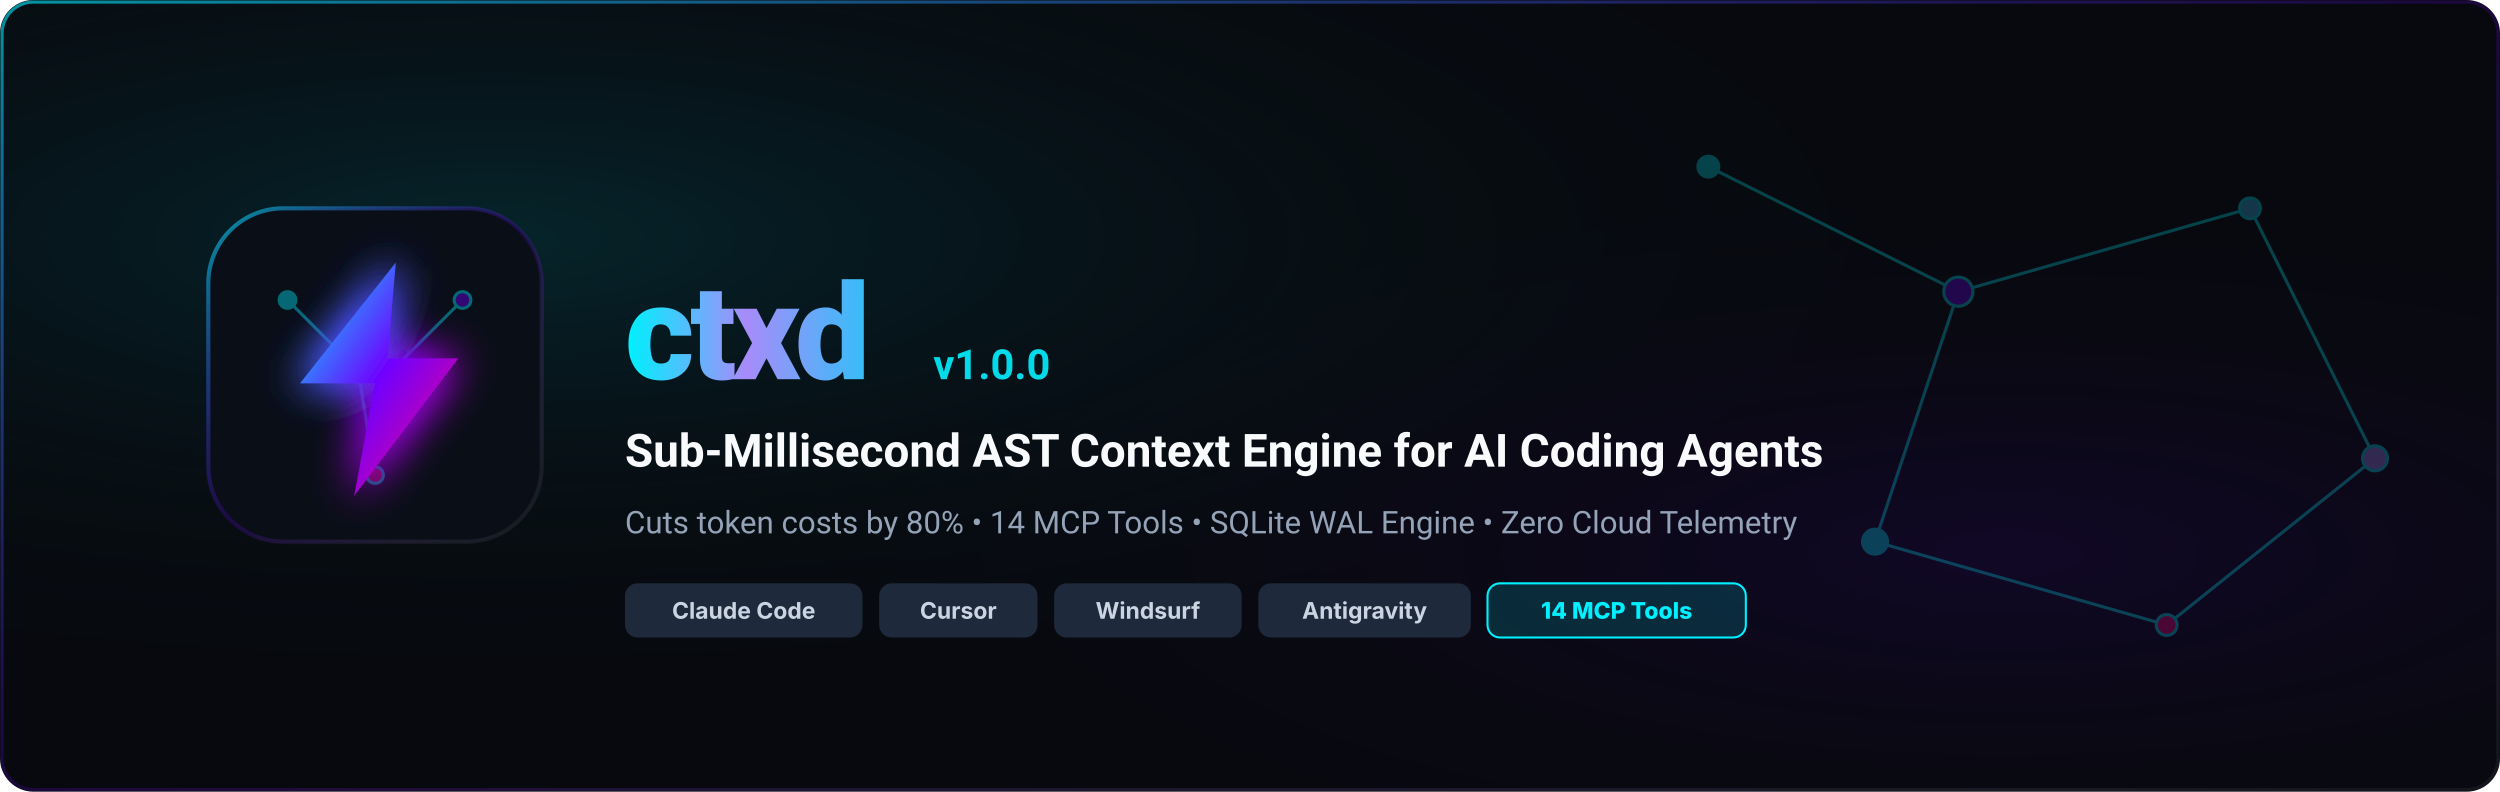
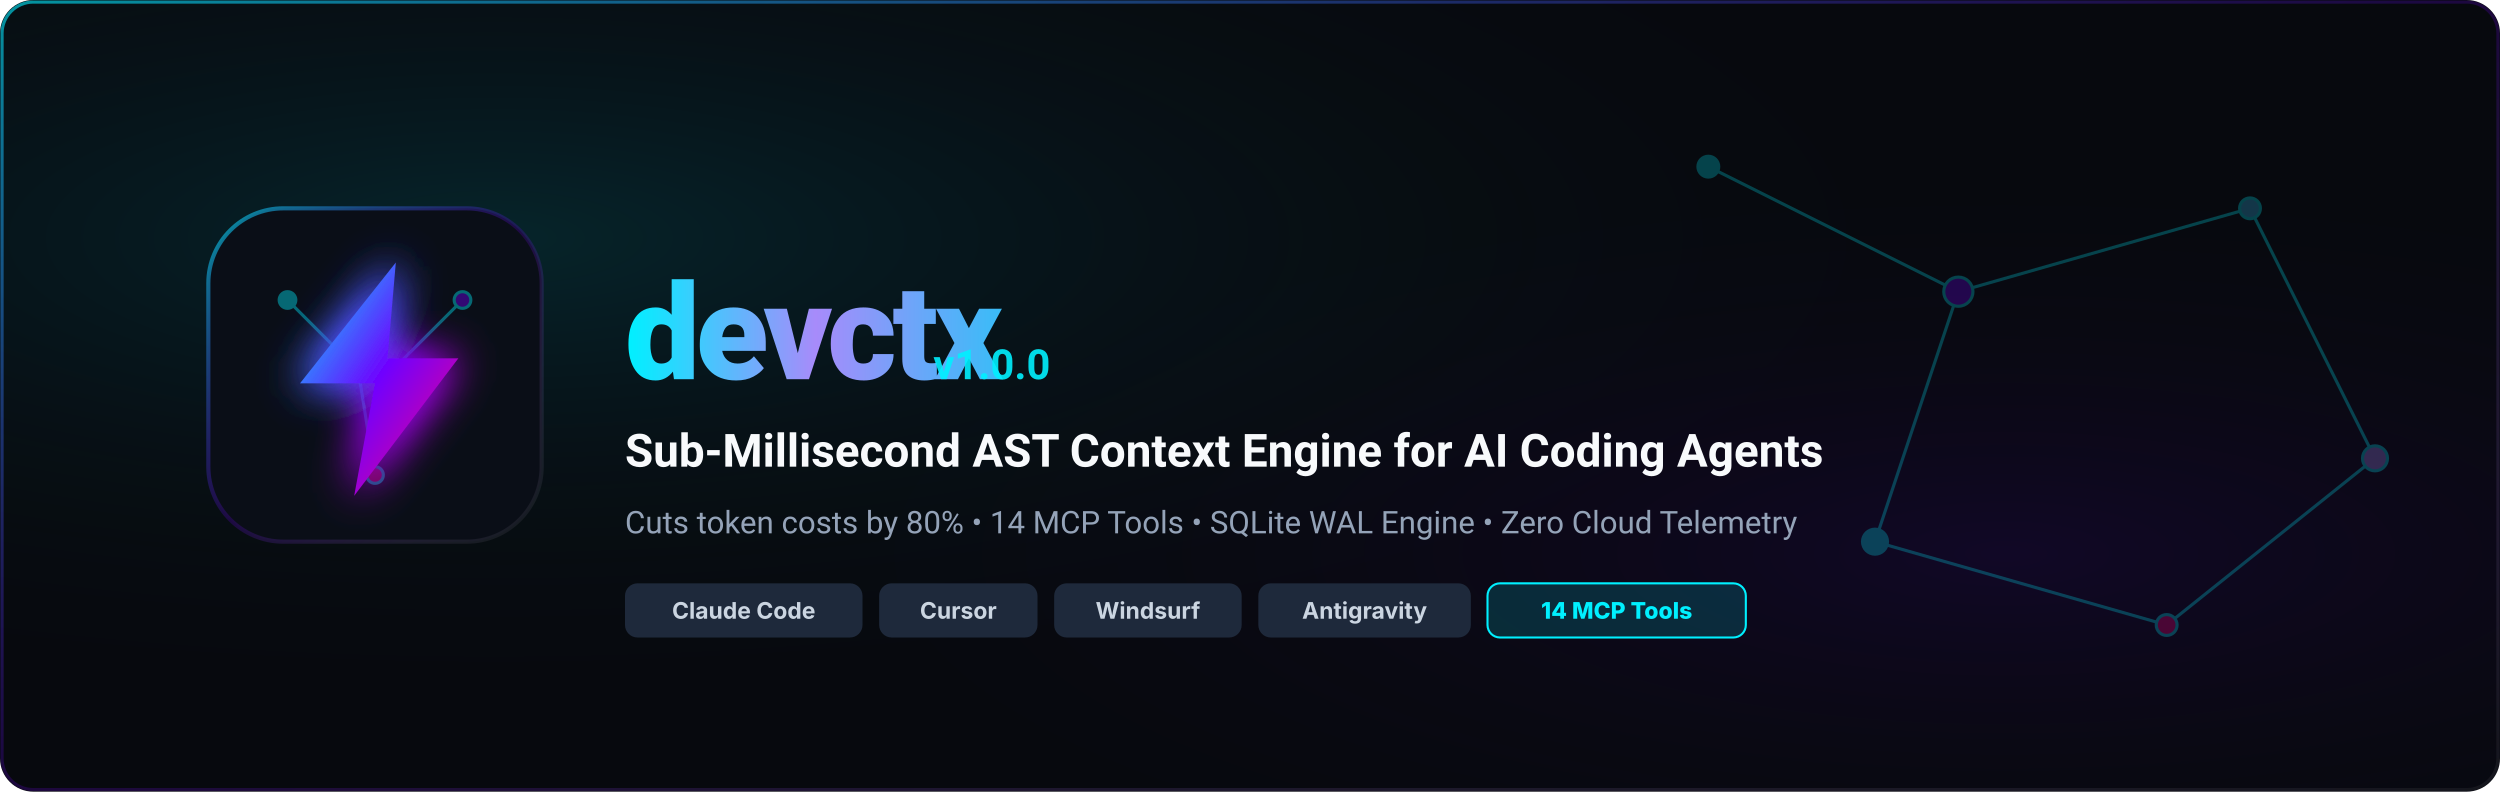
<svg xmlns="http://www.w3.org/2000/svg" viewBox="0 0 1200 380" width="100%" height="100%">
  <defs>
    <radialGradient id="bg-glow-1" cx="20%" cy="30%" r="60%">
      <stop offset="0%" stop-color="#00F0FF" stop-opacity="0.12" />
      <stop offset="100%" stop-color="#07090E" stop-opacity="0" />
    </radialGradient>
    <radialGradient id="bg-glow-2" cx="80%" cy="70%" r="50%">
      <stop offset="0%" stop-color="#7000FF" stop-opacity="0.1" />
      <stop offset="100%" stop-color="#07090E" stop-opacity="0" />
    </radialGradient>
    <linearGradient id="text-grad" x1="0%" y1="0%" x2="100%" y2="0%">
      <stop offset="0%" stop-color="#00F0FF" />
      <stop offset="50%" stop-color="#A78BFA" />
      <stop offset="100%" stop-color="#38BDF8" />
    </linearGradient>
    <linearGradient id="bolt-grad" x1="0%" y1="0%" x2="100%" y2="100%">
      <stop offset="0%" stop-color="#00F0FF" />
      <stop offset="50%" stop-color="#7000FF" />
      <stop offset="100%" stop-color="#FF007A" />
    </linearGradient>
    <linearGradient id="border-grad" x1="0%" y1="0%" x2="100%" y2="100%">
      <stop offset="0%" stop-color="#00F0FF" stop-opacity="0.6" />
      <stop offset="50%" stop-color="#7000FF" stop-opacity="0.2" />
      <stop offset="100%" stop-color="#FFFFFF" stop-opacity="0.05" />
    </linearGradient>
    <filter id="glow-heavy" x="-30%" y="-30%" width="160%" height="160%">
      <feGaussianBlur stdDeviation="10" result="blur1" />
      <feGaussianBlur stdDeviation="4" result="blur2" />
      <feMerge>
        <feMergeNode in="blur1" />
        <feMergeNode in="blur2" />
        <feMergeNode in="SourceGraphic" />
      </feMerge>
    </filter>
  </defs>
  <rect width="1200" height="380" rx="16" fill="#07090E" />
  <rect width="1200" height="380" rx="16" fill="url(#bg-glow-1)" />
  <rect width="1200" height="380" rx="16" fill="url(#bg-glow-2)" />
  <rect width="1198" height="378" x="1" y="1" rx="15" fill="none" stroke="url(#border-grad)" stroke-width="1.5" />
  <g opacity="0.25" stroke="#00F0FF" stroke-width="1.5">
    <line x1="820" y1="80" x2="940" y2="140" />
    <line x1="940" y1="140" x2="1080" y2="100" />
    <line x1="940" y1="140" x2="900" y2="260" />
    <line x1="900" y1="260" x2="1040" y2="300" />
    <line x1="1080" y1="100" x2="1140" y2="220" />
    <line x1="1040" y1="300" x2="1140" y2="220" />
    <circle cx="820" cy="80" r="5" fill="#00F0FF" />
    <circle cx="940" cy="140" r="7" fill="#7000FF" />
    <circle cx="1080" cy="100" r="5" fill="#38BDF8" />
    <circle cx="900" cy="260" r="6" fill="#00F0FF" />
    <circle cx="1040" cy="300" r="5" fill="#FF007A" />
    <circle cx="1140" cy="220" r="6" fill="#A78BFA" />
  </g>
  <g transform="translate(100, 100)">
    <rect width="160" height="160" rx="36" fill="#0A0E17" stroke="url(#border-grad)" stroke-width="2" />
    <g opacity="0.4" stroke="#00F0FF" stroke-width="1.5">
      <line x1="38" y1="44" x2="72" y2="78" />
      <line x1="122" y1="44" x2="88" y2="78" />
      <line x1="72" y1="78" x2="80" y2="128" />
      <circle cx="38" cy="44" r="4" fill="#00F0FF" />
      <circle cx="122" cy="44" r="4" fill="#7000FF" />
      <circle cx="80" cy="128" r="4" fill="#FF007A" />
    </g>
    <polygon points="90,26 44,84 80,84 70,138 120,72 86,72" fill="url(#bolt-grad)" filter="url(#glow-heavy)" />
  </g>
  <g transform="translate(300, 130)">
    <text x="0" y="52" font-family="-apple-system, BlinkMacSystemFont, 'Segoe UI', Roboto, 'Inter', sans-serif" font-size="64" font-weight="900" fill="url(#text-grad)" letter-spacing="-2px">
-       ctxd
+       devctx
    </text>
    <text x="148" y="52" font-family="-apple-system, BlinkMacSystemFont, 'Segoe UI', Roboto, 'Inter', sans-serif" font-size="20" font-weight="700" fill="#00F0FF" opacity="0.9">
      v1.0.0
    </text>
    <text x="0" y="94" font-family="-apple-system, BlinkMacSystemFont, 'Segoe UI', Roboto, 'Inter', sans-serif" font-size="22" font-weight="600" fill="#F8FAFC">
      Sub-Millisecond AST Context Engine for AI Coding Agents
    </text>
    <text x="0" y="126" font-family="-apple-system, BlinkMacSystemFont, 'Segoe UI', Roboto, 'Inter', sans-serif" font-size="15" font-weight="400" fill="#94A3B8">
      Cuts token costs by 80% • 14 MCP Tools • SQLite WAL Engine • Zero Cloud Telemetry
    </text>
    <g transform="translate(0, 150)">
      <rect width="114" height="26" rx="6" fill="#1E293B" />
      <text x="57" y="17" text-anchor="middle" font-family="-apple-system, sans-serif" font-size="11" font-weight="700" fill="#CBD5E1">Claude Code</text>
      <rect x="122" width="76" height="26" rx="6" fill="#1E293B" />
      <text x="160" y="17" text-anchor="middle" font-family="-apple-system, sans-serif" font-size="11" font-weight="700" fill="#CBD5E1">Cursor</text>
      <rect x="206" width="90" height="26" rx="6" fill="#1E293B" />
      <text x="251" y="17" text-anchor="middle" font-family="-apple-system, sans-serif" font-size="11" font-weight="700" fill="#CBD5E1">Windsurf</text>
      <rect x="304" width="102" height="26" rx="6" fill="#1E293B" />
      <text x="355" y="17" text-anchor="middle" font-family="-apple-system, sans-serif" font-size="11" font-weight="700" fill="#CBD5E1">Antigravity</text>
      <rect x="414" width="124" height="26" rx="6" fill="rgba(0,240,255,0.15)" stroke="#00F0FF" stroke-width="1" />
      <text x="476" y="17" text-anchor="middle" font-family="-apple-system, sans-serif" font-size="11" font-weight="800" fill="#00F0FF">14 MCP Tools</text>
    </g>
  </g>
</svg>
